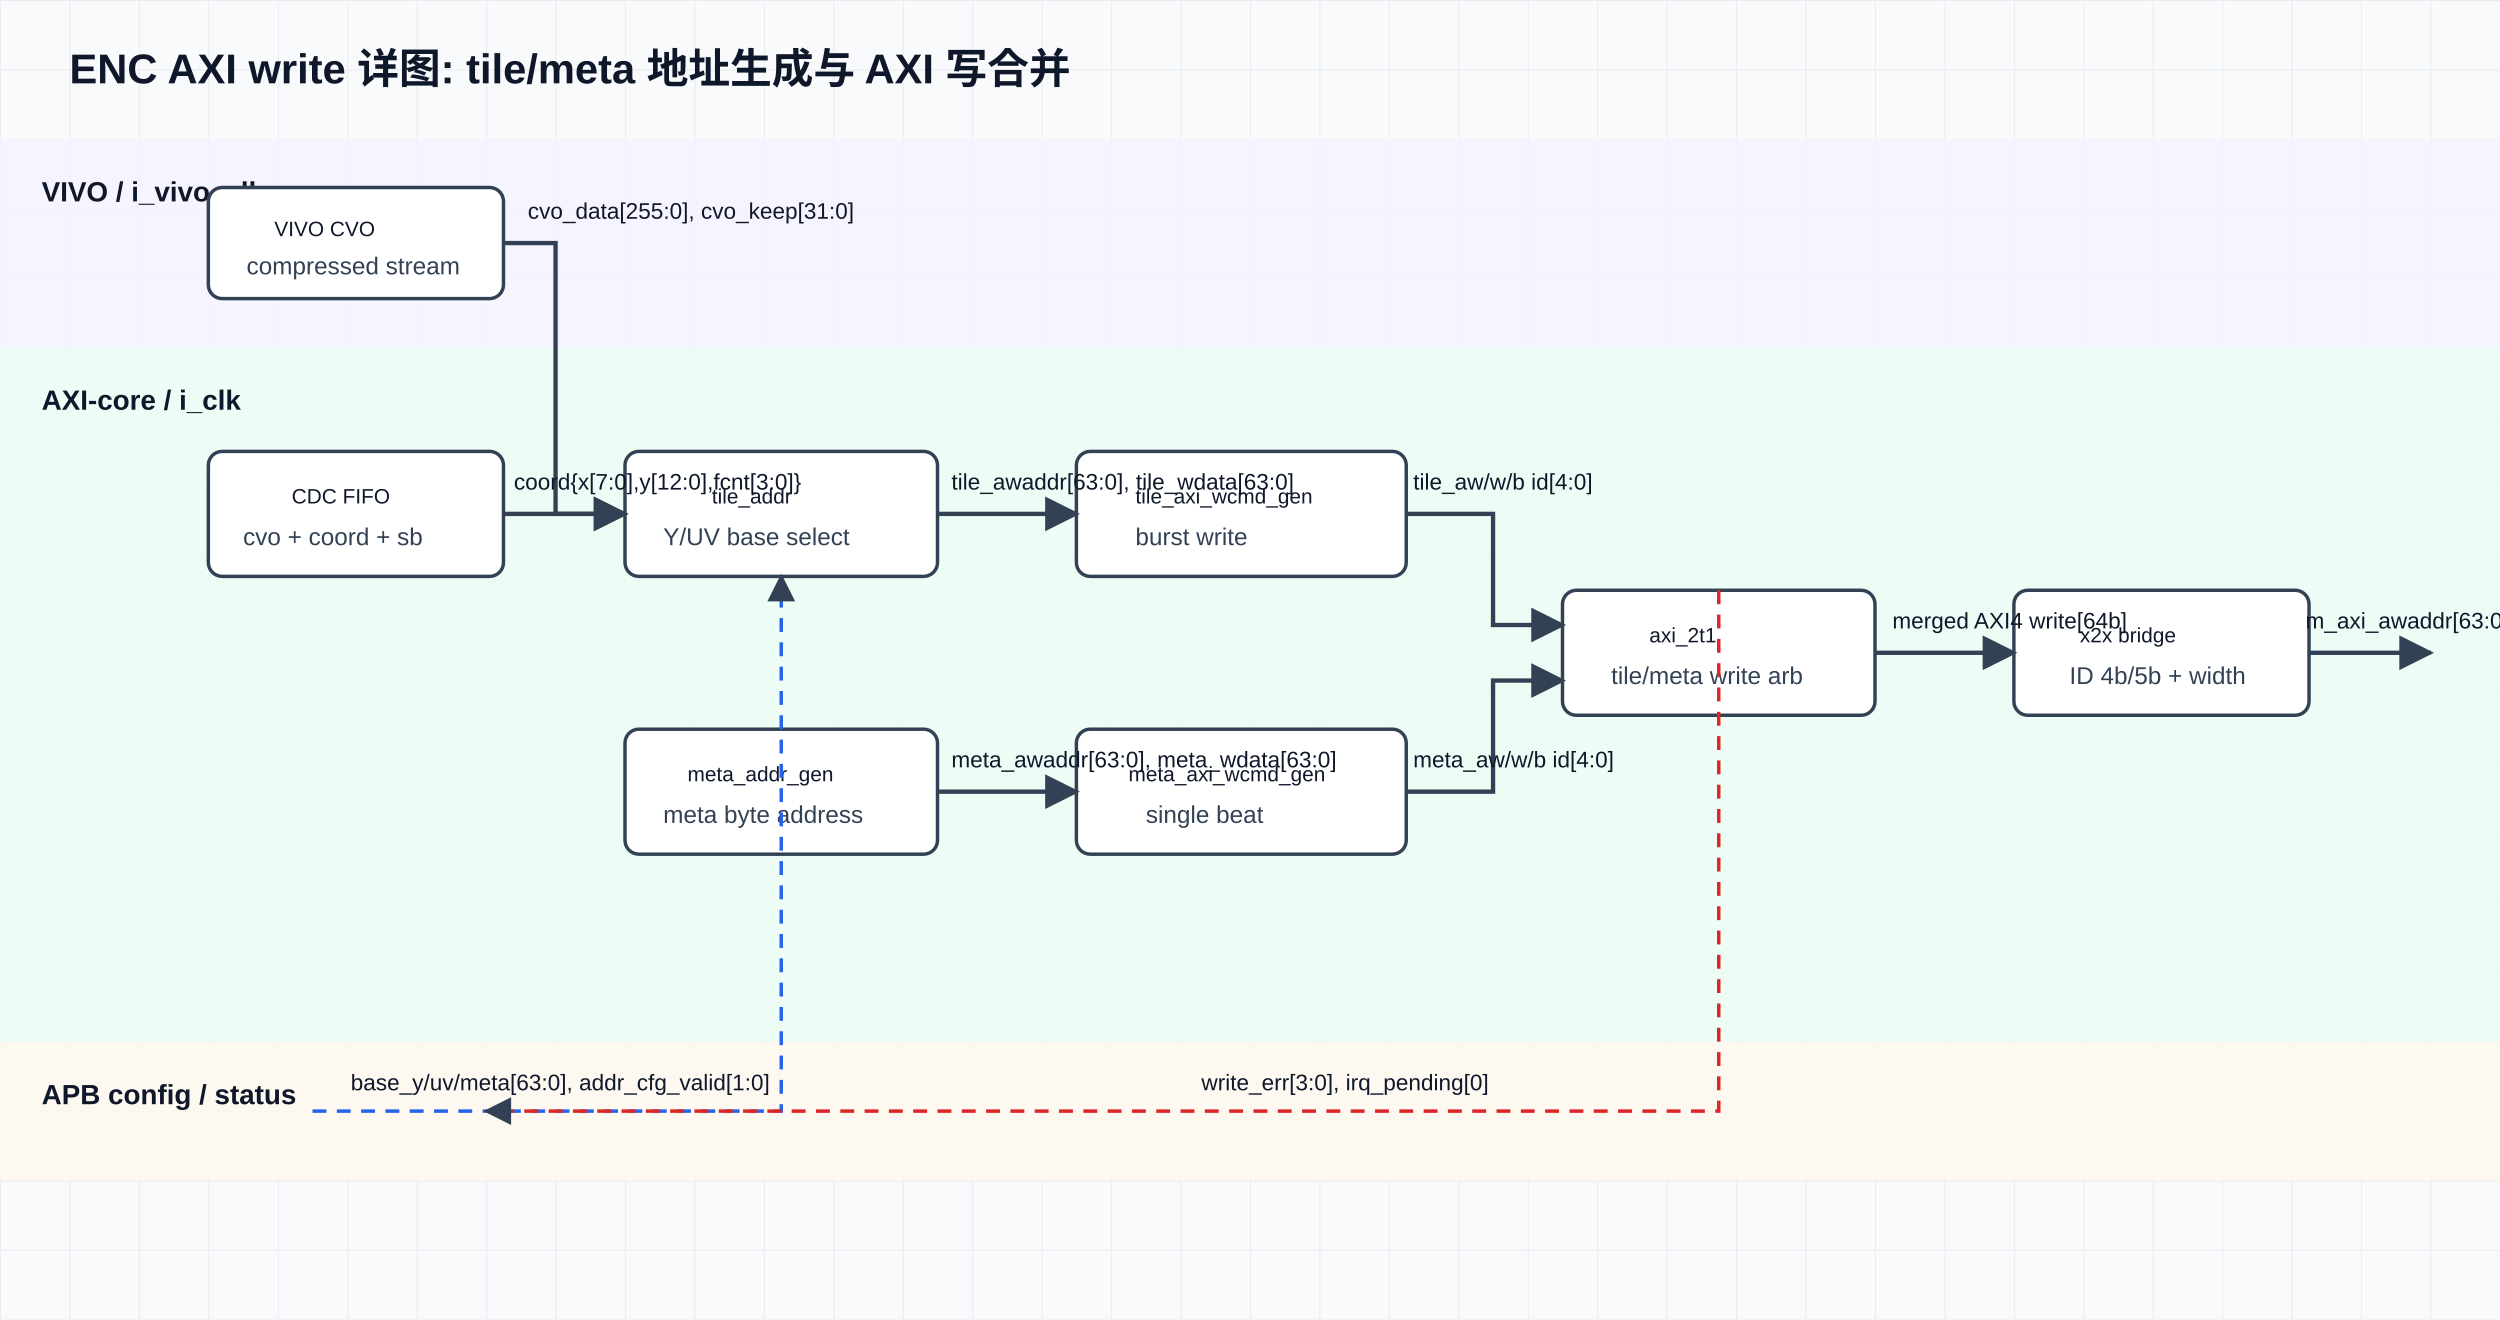
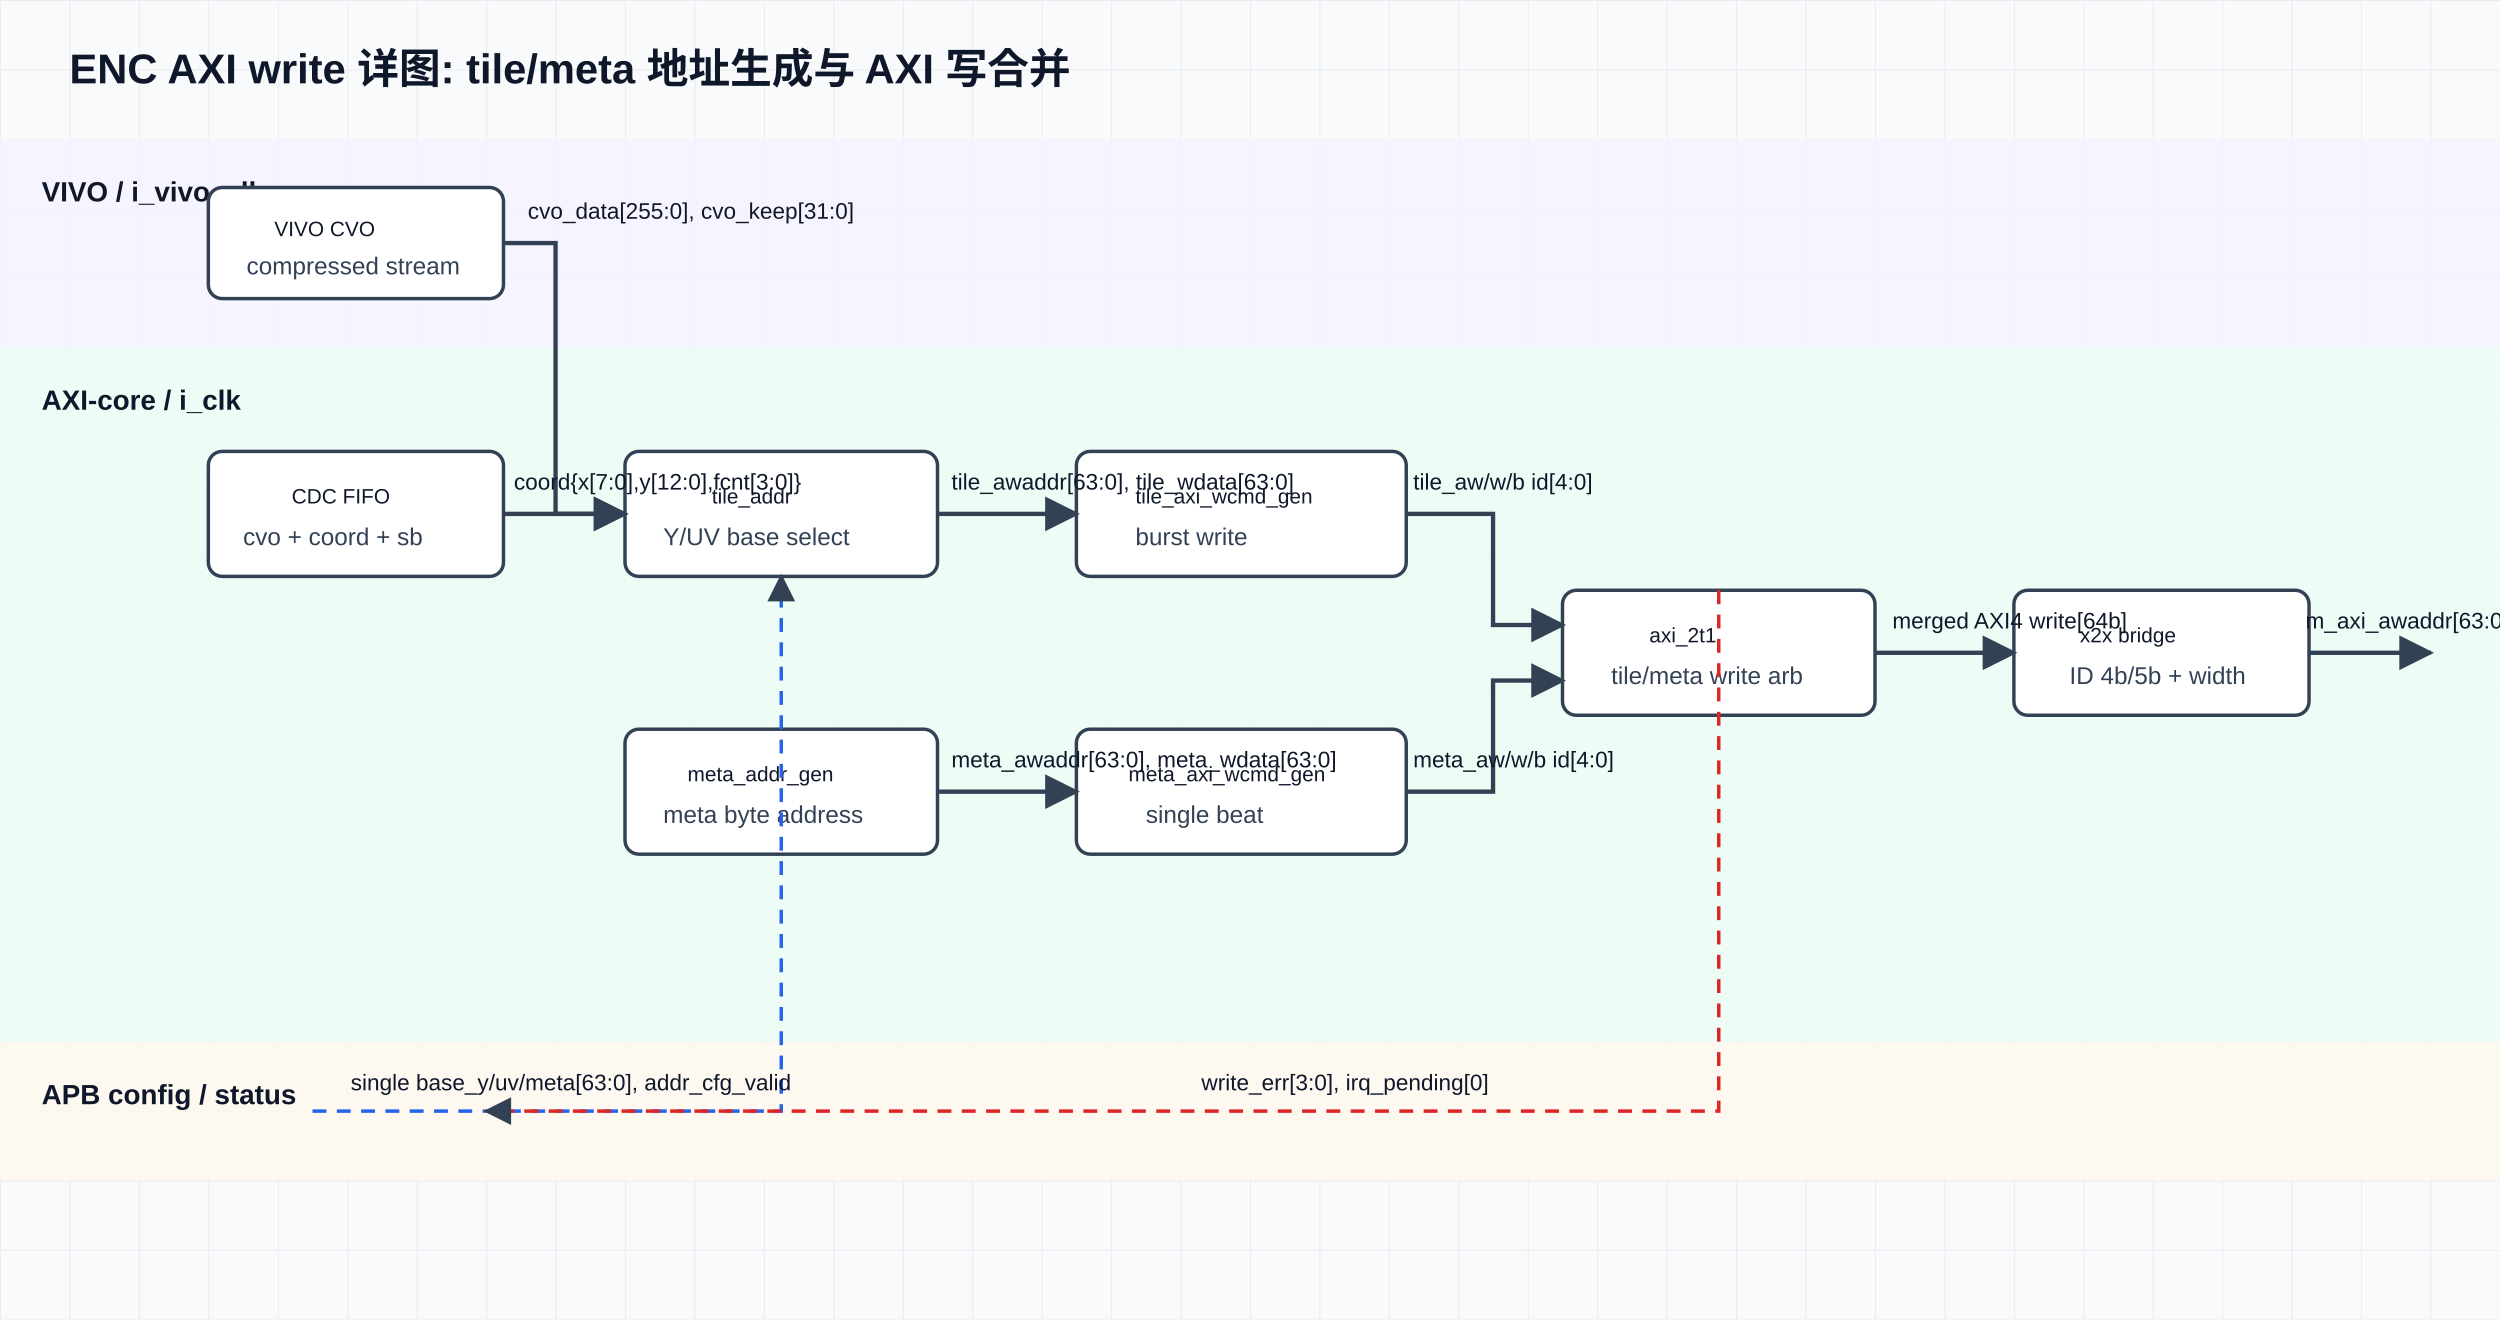
<svg xmlns="http://www.w3.org/2000/svg" width="1440" height="760" viewBox="0 0 1440 760">
  <defs>
    <pattern id="grid" width="40" height="40" patternUnits="userSpaceOnUse">
      <path d="M 40 0 L 0 0 0 40" fill="none" stroke="#e5e7eb" stroke-width="1" />
    </pattern>
    <marker id="arrow" viewBox="0 0 10 10" refX="9" refY="5" markerWidth="8" markerHeight="8" orient="auto">
      <path d="M 0 0 L 10 5 L 0 10 z" fill="#334155" />
    </marker>
    <style>
      text { font-family: Arial, "PingFang SC", "Microsoft YaHei", sans-serif; fill: #0f172a; }
      .title { font-size: 24px; font-weight: 700; }
      .lane { font-size: 16px; font-weight: 700; }
      .box { fill: #ffffff; stroke: #334155; stroke-width: 2; rx: 8; }
      .small { font-size: 14px; fill: #334155; }
      .sig { font-size: 13px; fill: #0f172a; }
      .flow { fill: none; stroke: #334155; stroke-width: 2.5; marker-end: url(#arrow); }
      .cfg { fill: none; stroke: #2563eb; stroke-width: 2; stroke-dasharray: 8 6; marker-end: url(#arrow); }
      .err { fill: none; stroke: #dc2626; stroke-width: 2; stroke-dasharray: 8 6; marker-end: url(#arrow); }
    </style>
  </defs>
  <rect width="1440" height="760" fill="#f8fafc" />
  <rect width="1440" height="760" fill="url(#grid)" opacity="0.8" />
  <text x="40" y="48" class="title">ENC AXI write 详图: tile/meta 地址生成与 AXI 写合并</text>
  <rect x="0" y="80" width="1440" height="120" fill="#f5f3ff" opacity="0.82" />
  <rect x="0" y="200" width="1440" height="400" fill="#ecfdf5" opacity="0.82" />
  <rect x="0" y="600" width="1440" height="80" fill="#fff7ed" opacity="0.78" />
  <text x="24" y="116" class="lane">VIVO / i_vivo_clk</text>
  <text x="24" y="236" class="lane">AXI-core / i_clk</text>
  <text x="24" y="636" class="lane">APB config / status</text>
  <rect x="120" y="108" width="170" height="64" class="box" />
  <text x="158" y="136">VIVO CVO</text>
  <text x="142" y="158" class="small">compressed stream</text>
  <rect x="120" y="260" width="170" height="72" class="box" />
  <text x="168" y="290">CDC FIFO</text>
  <text x="140" y="314" class="small">cvo + coord + sb</text>
  <rect x="360" y="260" width="180" height="72" class="box" />
  <text x="410" y="290">tile_addr</text>
  <text x="382" y="314" class="small">Y/UV base select</text>
  <rect x="360" y="420" width="180" height="72" class="box" />
  <text x="396" y="450">meta_addr_gen</text>
  <text x="382" y="474" class="small">meta byte address</text>
  <rect x="620" y="260" width="190" height="72" class="box" />
  <text x="654" y="290">tile_axi_wcmd_gen</text>
  <text x="654" y="314" class="small">burst write</text>
  <rect x="620" y="420" width="190" height="72" class="box" />
  <text x="650" y="450">meta_axi_wcmd_gen</text>
  <text x="660" y="474" class="small">single beat</text>
  <rect x="900" y="340" width="180" height="72" class="box" />
  <text x="950" y="370">axi_2t1</text>
  <text x="928" y="394" class="small">tile/meta write arb</text>
  <rect x="1160" y="340" width="170" height="72" class="box" />
  <text x="1198" y="370">x2x bridge</text>
  <text x="1192" y="394" class="small">ID 4b/5b + width</text>
  <path class="flow" d="M 290 140 H 320 V 296 H 360" />
  <text x="304" y="126" class="sig">cvo_data[255:0], cvo_keep[31:0]</text>
  <path class="flow" d="M 290 296 H 360" />
  <text x="296" y="282" class="sig">coord{x[7:0],y[12:0],fcnt[3:0]}</text>
  <path class="flow" d="M 540 296 H 620" />
  <text x="548" y="282" class="sig">tile_awaddr[63:0], tile_wdata[63:0]</text>
  <path class="flow" d="M 540 456 H 620" />
  <text x="548" y="442" class="sig">meta_awaddr[63:0], meta_wdata[63:0]</text>
  <path class="flow" d="M 810 296 H 860 V 360 H 900" />
  <text x="814" y="282" class="sig">tile_aw/w/b id[4:0]</text>
  <path class="flow" d="M 810 456 H 860 V 392 H 900" />
  <text x="814" y="442" class="sig">meta_aw/w/b id[4:0]</text>
  <path class="flow" d="M 1080 376 H 1160" />
  <text x="1090" y="362" class="sig">merged AXI4 write[64b]</text>
  <path class="flow" d="M 1330 376 H 1400" />
  <text x="1328" y="362" class="sig">m_axi_awaddr[63:0], wdata[63:0]</text>
  <path class="cfg" d="M 180 640 H 450 V 332" />
-   <text x="202" y="628" class="sig">base_y/uv/meta[63:0], addr_cfg_valid[1:0]</text>
+   <text x="202" y="628" class="sig">single base_y/uv/meta[63:0], addr_cfg_valid</text>
  <path class="err" d="M 990 340 V 640 H 280" />
  <text x="692" y="628" class="sig">write_err[3:0], irq_pending[0]</text>
</svg>
